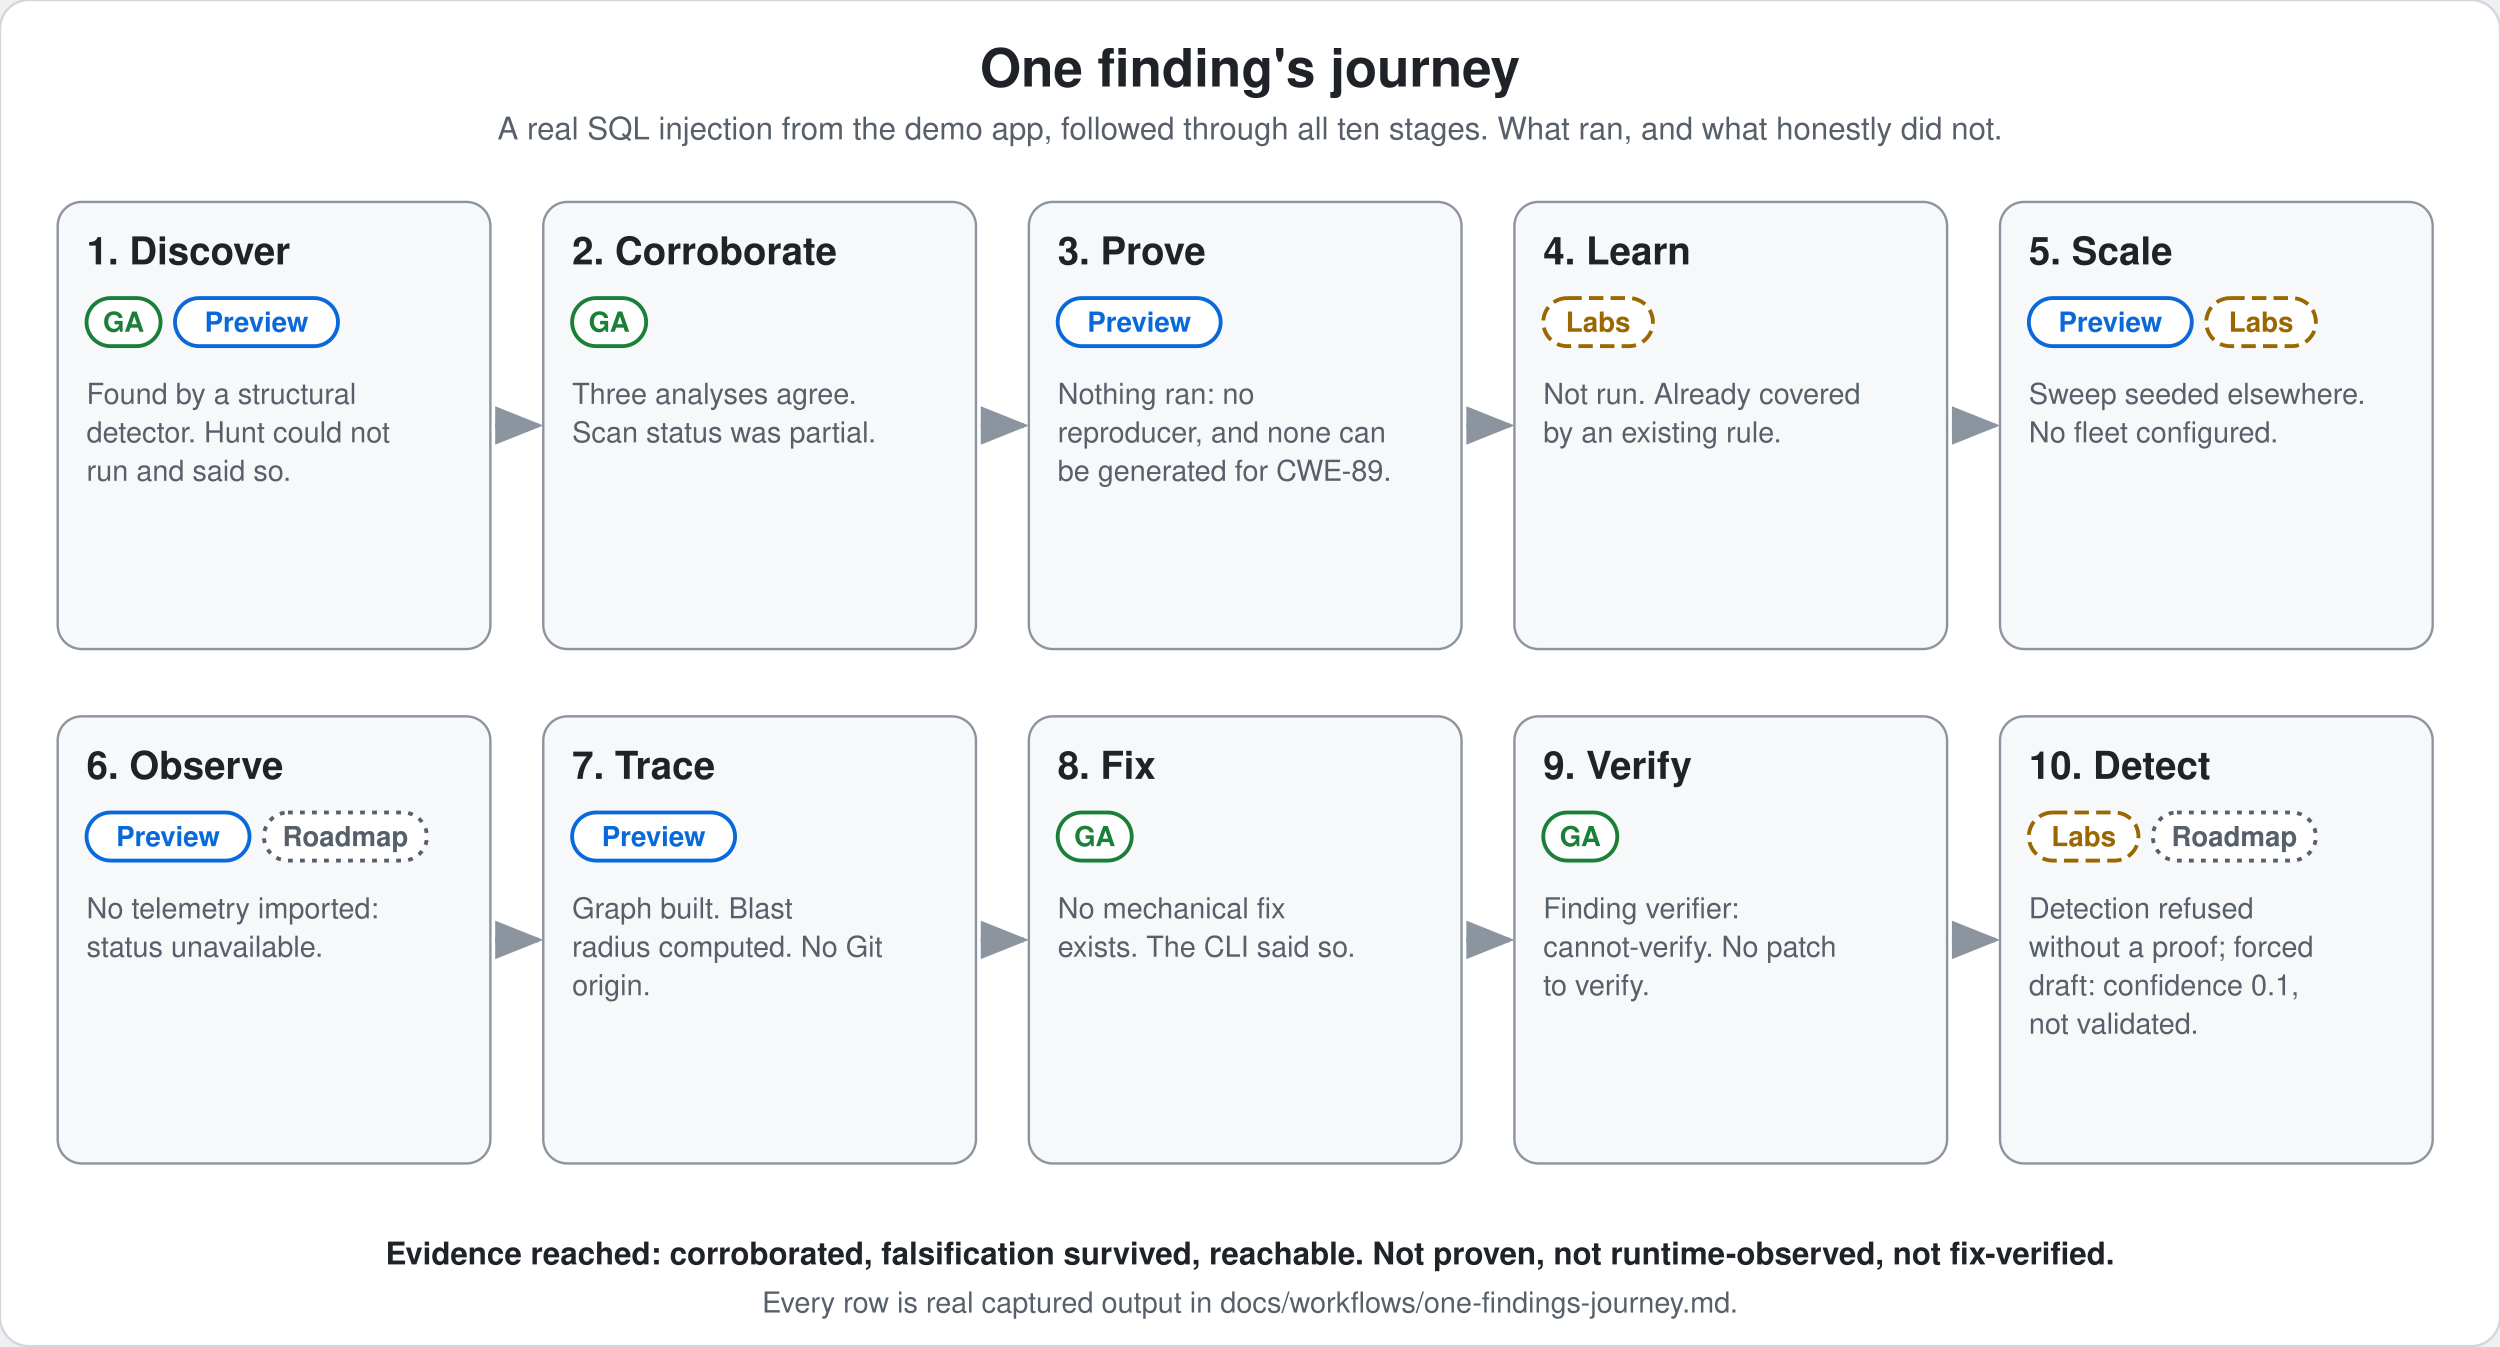
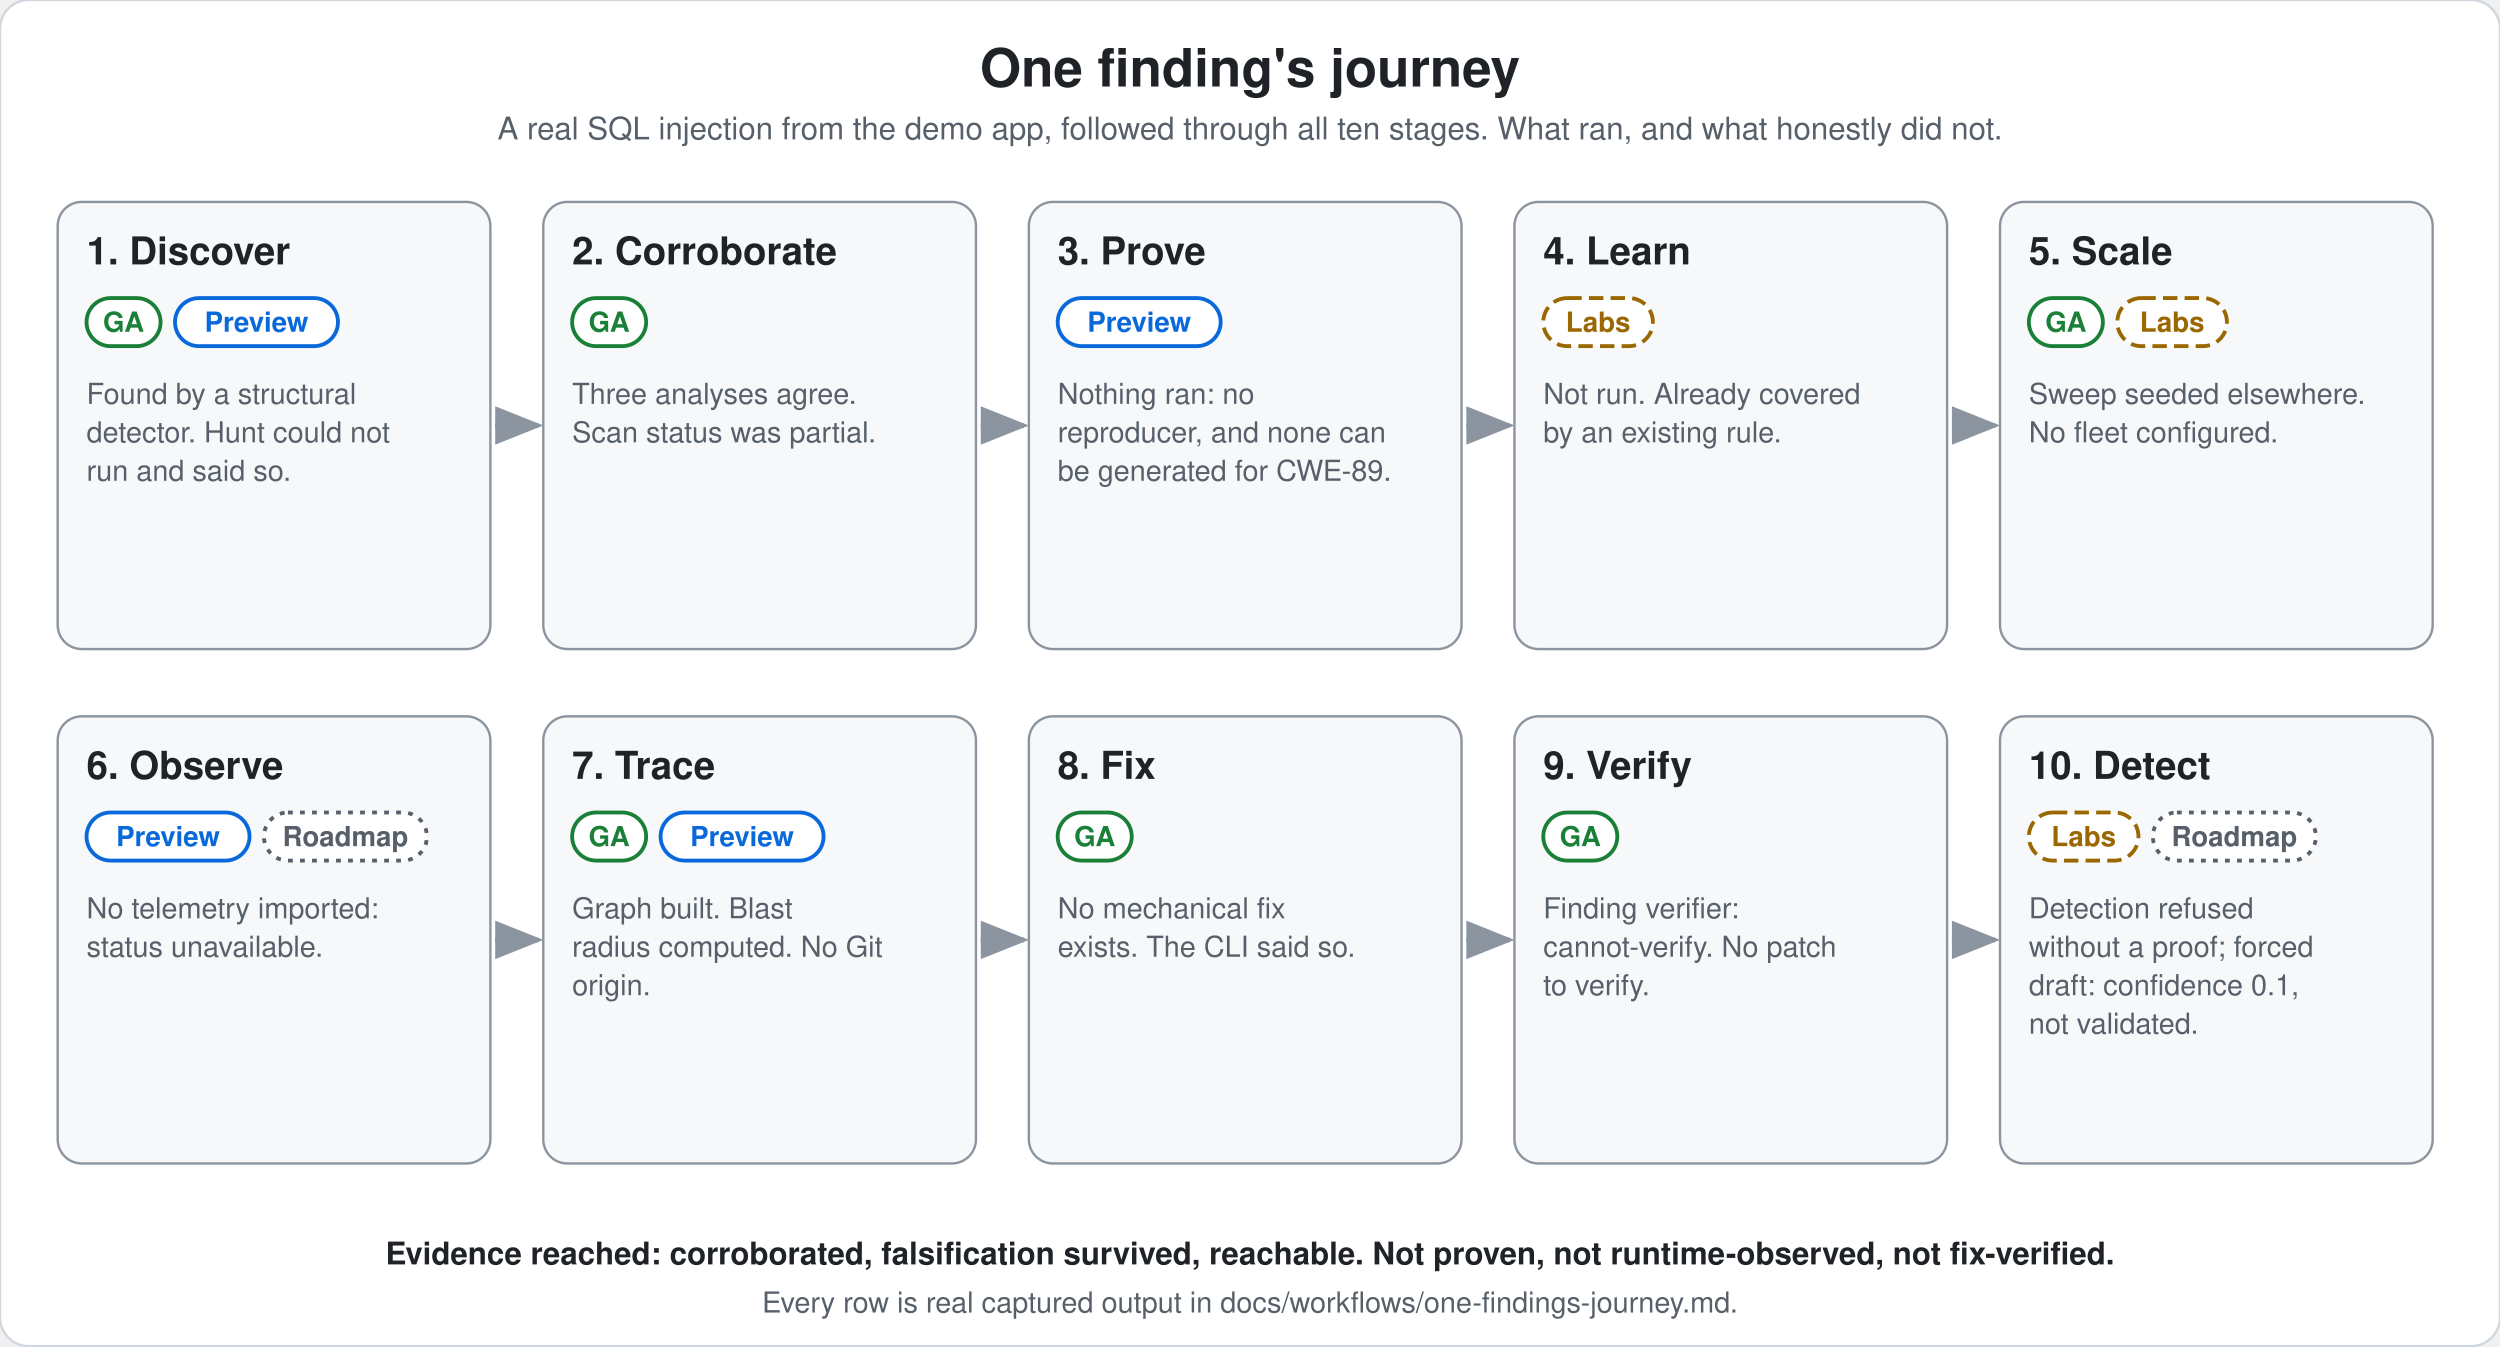
<svg xmlns="http://www.w3.org/2000/svg" viewBox="0 0 1040 560" width="1040" height="560" role="img" aria-labelledby="t d">
  <rect width="1040" height="560" rx="12" fill="#ffffff" stroke="#d0d7de" />
  <defs>
    <marker id="a" markerWidth="10" markerHeight="8" refX="9" refY="4" orient="auto">
      <path d="M0,0 L10,4 L0,8 z" fill="#8c959f" />
    </marker>
  </defs>
  <text x="520" y="36" font-family="-apple-system, BlinkMacSystemFont, 'Segoe UI', Helvetica, Arial, sans-serif" font-size="22" font-weight="700" fill="#1f2328" text-anchor="middle">One finding's journey</text>
  <text x="520" y="58" font-family="-apple-system, BlinkMacSystemFont, 'Segoe UI', Helvetica, Arial, sans-serif" font-size="13" font-weight="400" fill="#57606a" text-anchor="middle">A real SQL injection from the demo app, followed through all ten stages. What ran, and what honestly did not.</text>
  <rect x="24" y="84" width="180" height="186" rx="10" fill="#f6f8fa" stroke="#8c959f" />
  <text x="36" y="110" font-family="-apple-system, BlinkMacSystemFont, 'Segoe UI', Helvetica, Arial, sans-serif" font-size="16" font-weight="700" fill="#1f2328" text-anchor="start">1. Discover</text>
  <rect x="36" y="124" width="30.8" height="20" rx="10" fill="#ffffff" stroke="#1a7f37" stroke-width="1.6" />
  <text x="51.4" y="138" font-family="-apple-system, BlinkMacSystemFont, 'Segoe UI', Helvetica, Arial, sans-serif" font-size="11.5" font-weight="700" fill="#1a7f37" text-anchor="middle">GA</text>
  <rect x="72.8" y="124" width="67.8" height="20" rx="10" fill="#ffffff" stroke="#0969da" stroke-width="1.6" />
  <text x="106.7" y="138" font-family="-apple-system, BlinkMacSystemFont, 'Segoe UI', Helvetica, Arial, sans-serif" font-size="11.5" font-weight="700" fill="#0969da" text-anchor="middle">Preview</text>
  <text x="36" y="168" font-family="-apple-system, BlinkMacSystemFont, 'Segoe UI', Helvetica, Arial, sans-serif" font-size="12" font-weight="400" fill="#57606a" text-anchor="start">Found by a structural</text>
  <text x="36" y="184" font-family="-apple-system, BlinkMacSystemFont, 'Segoe UI', Helvetica, Arial, sans-serif" font-size="12" font-weight="400" fill="#57606a" text-anchor="start">detector. Hunt could not</text>
  <text x="36" y="200" font-family="-apple-system, BlinkMacSystemFont, 'Segoe UI', Helvetica, Arial, sans-serif" font-size="12" font-weight="400" fill="#57606a" text-anchor="start">run and said so.</text>
  <line x1="206" y1="177" x2="224" y2="177" stroke="#8c959f" stroke-width="2" marker-end="url(#a)" />
  <rect x="226" y="84" width="180" height="186" rx="10" fill="#f6f8fa" stroke="#8c959f" />
  <text x="238" y="110" font-family="-apple-system, BlinkMacSystemFont, 'Segoe UI', Helvetica, Arial, sans-serif" font-size="16" font-weight="700" fill="#1f2328" text-anchor="start">2. Corroborate</text>
  <rect x="238" y="124" width="30.8" height="20" rx="10" fill="#ffffff" stroke="#1a7f37" stroke-width="1.6" />
  <text x="253.4" y="138" font-family="-apple-system, BlinkMacSystemFont, 'Segoe UI', Helvetica, Arial, sans-serif" font-size="11.5" font-weight="700" fill="#1a7f37" text-anchor="middle">GA</text>
  <text x="238" y="168" font-family="-apple-system, BlinkMacSystemFont, 'Segoe UI', Helvetica, Arial, sans-serif" font-size="12" font-weight="400" fill="#57606a" text-anchor="start">Three analyses agree.</text>
  <text x="238" y="184" font-family="-apple-system, BlinkMacSystemFont, 'Segoe UI', Helvetica, Arial, sans-serif" font-size="12" font-weight="400" fill="#57606a" text-anchor="start">Scan status was partial.</text>
  <line x1="408" y1="177" x2="426" y2="177" stroke="#8c959f" stroke-width="2" marker-end="url(#a)" />
  <rect x="428" y="84" width="180" height="186" rx="10" fill="#f6f8fa" stroke="#8c959f" />
  <text x="440" y="110" font-family="-apple-system, BlinkMacSystemFont, 'Segoe UI', Helvetica, Arial, sans-serif" font-size="16" font-weight="700" fill="#1f2328" text-anchor="start">3. Prove</text>
  <rect x="440" y="124" width="67.8" height="20" rx="10" fill="#ffffff" stroke="#0969da" stroke-width="1.6" />
  <text x="473.9" y="138" font-family="-apple-system, BlinkMacSystemFont, 'Segoe UI', Helvetica, Arial, sans-serif" font-size="11.5" font-weight="700" fill="#0969da" text-anchor="middle">Preview</text>
  <text x="440" y="168" font-family="-apple-system, BlinkMacSystemFont, 'Segoe UI', Helvetica, Arial, sans-serif" font-size="12" font-weight="400" fill="#57606a" text-anchor="start">Nothing ran: no</text>
  <text x="440" y="184" font-family="-apple-system, BlinkMacSystemFont, 'Segoe UI', Helvetica, Arial, sans-serif" font-size="12" font-weight="400" fill="#57606a" text-anchor="start">reproducer, and none can</text>
  <text x="440" y="200" font-family="-apple-system, BlinkMacSystemFont, 'Segoe UI', Helvetica, Arial, sans-serif" font-size="12" font-weight="400" fill="#57606a" text-anchor="start">be generated for CWE-89.</text>
  <line x1="610" y1="177" x2="628" y2="177" stroke="#8c959f" stroke-width="2" marker-end="url(#a)" />
  <rect x="630" y="84" width="180" height="186" rx="10" fill="#f6f8fa" stroke="#8c959f" />
  <text x="642" y="110" font-family="-apple-system, BlinkMacSystemFont, 'Segoe UI', Helvetica, Arial, sans-serif" font-size="16" font-weight="700" fill="#1f2328" text-anchor="start">4. Learn</text>
  <rect x="642" y="124" width="45.6" height="20" rx="10" fill="#ffffff" stroke="#9a6700" stroke-width="1.6" stroke-dasharray="6 3" />
  <text x="664.8" y="138" font-family="-apple-system, BlinkMacSystemFont, 'Segoe UI', Helvetica, Arial, sans-serif" font-size="11.5" font-weight="700" fill="#9a6700" text-anchor="middle">Labs</text>
  <text x="642" y="168" font-family="-apple-system, BlinkMacSystemFont, 'Segoe UI', Helvetica, Arial, sans-serif" font-size="12" font-weight="400" fill="#57606a" text-anchor="start">Not run. Already covered</text>
  <text x="642" y="184" font-family="-apple-system, BlinkMacSystemFont, 'Segoe UI', Helvetica, Arial, sans-serif" font-size="12" font-weight="400" fill="#57606a" text-anchor="start">by an existing rule.</text>
  <line x1="812" y1="177" x2="830" y2="177" stroke="#8c959f" stroke-width="2" marker-end="url(#a)" />
  <rect x="832" y="84" width="180" height="186" rx="10" fill="#f6f8fa" stroke="#8c959f" />
  <text x="844" y="110" font-family="-apple-system, BlinkMacSystemFont, 'Segoe UI', Helvetica, Arial, sans-serif" font-size="16" font-weight="700" fill="#1f2328" text-anchor="start">5. Scale</text>
-   <rect x="844" y="124" width="67.8" height="20" rx="10" fill="#ffffff" stroke="#0969da" stroke-width="1.6" />
-   <text x="877.9" y="138" font-family="-apple-system, BlinkMacSystemFont, 'Segoe UI', Helvetica, Arial, sans-serif" font-size="11.5" font-weight="700" fill="#0969da" text-anchor="middle">Preview</text>
-   <rect x="917.8" y="124" width="45.6" height="20" rx="10" fill="#ffffff" stroke="#9a6700" stroke-width="1.6" stroke-dasharray="6 3" />
-   <text x="940.6" y="138" font-family="-apple-system, BlinkMacSystemFont, 'Segoe UI', Helvetica, Arial, sans-serif" font-size="11.5" font-weight="700" fill="#9a6700" text-anchor="middle">Labs</text>
+   <rect x="844" y="124" width="30.8" height="20" rx="10" fill="#ffffff" stroke="#1a7f37" stroke-width="1.6" />
+   <text x="859.4" y="138" font-family="-apple-system, BlinkMacSystemFont, 'Segoe UI', Helvetica, Arial, sans-serif" font-size="11.5" font-weight="700" fill="#1a7f37" text-anchor="middle">GA</text>
+   <rect x="880.8" y="124" width="45.6" height="20" rx="10" fill="#ffffff" stroke="#9a6700" stroke-width="1.6" stroke-dasharray="6 3" />
+   <text x="903.6" y="138" font-family="-apple-system, BlinkMacSystemFont, 'Segoe UI', Helvetica, Arial, sans-serif" font-size="11.5" font-weight="700" fill="#9a6700" text-anchor="middle">Labs</text>
  <text x="844" y="168" font-family="-apple-system, BlinkMacSystemFont, 'Segoe UI', Helvetica, Arial, sans-serif" font-size="12" font-weight="400" fill="#57606a" text-anchor="start">Sweep seeded elsewhere.</text>
  <text x="844" y="184" font-family="-apple-system, BlinkMacSystemFont, 'Segoe UI', Helvetica, Arial, sans-serif" font-size="12" font-weight="400" fill="#57606a" text-anchor="start">No fleet configured.</text>
  <rect x="24" y="298" width="180" height="186" rx="10" fill="#f6f8fa" stroke="#8c959f" />
  <text x="36" y="324" font-family="-apple-system, BlinkMacSystemFont, 'Segoe UI', Helvetica, Arial, sans-serif" font-size="16" font-weight="700" fill="#1f2328" text-anchor="start">6. Observe</text>
  <rect x="36" y="338" width="67.8" height="20" rx="10" fill="#ffffff" stroke="#0969da" stroke-width="1.6" />
  <text x="69.9" y="352" font-family="-apple-system, BlinkMacSystemFont, 'Segoe UI', Helvetica, Arial, sans-serif" font-size="11.5" font-weight="700" fill="#0969da" text-anchor="middle">Preview</text>
  <rect x="109.8" y="338" width="67.8" height="20" rx="10" fill="#ffffff" stroke="#57606a" stroke-width="1.6" stroke-dasharray="2 3" />
  <text x="143.7" y="352" font-family="-apple-system, BlinkMacSystemFont, 'Segoe UI', Helvetica, Arial, sans-serif" font-size="11.5" font-weight="700" fill="#57606a" text-anchor="middle">Roadmap</text>
  <text x="36" y="382" font-family="-apple-system, BlinkMacSystemFont, 'Segoe UI', Helvetica, Arial, sans-serif" font-size="12" font-weight="400" fill="#57606a" text-anchor="start">No telemetry imported:</text>
  <text x="36" y="398" font-family="-apple-system, BlinkMacSystemFont, 'Segoe UI', Helvetica, Arial, sans-serif" font-size="12" font-weight="400" fill="#57606a" text-anchor="start">status unavailable.</text>
  <line x1="206" y1="391" x2="224" y2="391" stroke="#8c959f" stroke-width="2" marker-end="url(#a)" />
  <rect x="226" y="298" width="180" height="186" rx="10" fill="#f6f8fa" stroke="#8c959f" />
  <text x="238" y="324" font-family="-apple-system, BlinkMacSystemFont, 'Segoe UI', Helvetica, Arial, sans-serif" font-size="16" font-weight="700" fill="#1f2328" text-anchor="start">7. Trace</text>
-   <rect x="238" y="338" width="67.8" height="20" rx="10" fill="#ffffff" stroke="#0969da" stroke-width="1.6" />
-   <text x="271.9" y="352" font-family="-apple-system, BlinkMacSystemFont, 'Segoe UI', Helvetica, Arial, sans-serif" font-size="11.5" font-weight="700" fill="#0969da" text-anchor="middle">Preview</text>
+   <rect x="238.0" y="338" width="30.8" height="20" rx="10" fill="#ffffff" stroke="#1a7f37" stroke-width="1.6" />
+   <text x="253.4" y="352" font-family="-apple-system, BlinkMacSystemFont, 'Segoe UI', Helvetica, Arial, sans-serif" font-size="11.5" font-weight="700" fill="#1a7f37" text-anchor="middle">GA</text>
+   <rect x="274.8" y="338" width="67.8" height="20" rx="10" fill="#ffffff" stroke="#0969da" stroke-width="1.6" />
+   <text x="308.7" y="352" font-family="-apple-system, BlinkMacSystemFont, 'Segoe UI', Helvetica, Arial, sans-serif" font-size="11.5" font-weight="700" fill="#0969da" text-anchor="middle">Preview</text>
  <text x="238" y="382" font-family="-apple-system, BlinkMacSystemFont, 'Segoe UI', Helvetica, Arial, sans-serif" font-size="12" font-weight="400" fill="#57606a" text-anchor="start">Graph built. Blast</text>
  <text x="238" y="398" font-family="-apple-system, BlinkMacSystemFont, 'Segoe UI', Helvetica, Arial, sans-serif" font-size="12" font-weight="400" fill="#57606a" text-anchor="start">radius computed. No Git</text>
  <text x="238" y="414" font-family="-apple-system, BlinkMacSystemFont, 'Segoe UI', Helvetica, Arial, sans-serif" font-size="12" font-weight="400" fill="#57606a" text-anchor="start">origin.</text>
  <line x1="408" y1="391" x2="426" y2="391" stroke="#8c959f" stroke-width="2" marker-end="url(#a)" />
  <rect x="428" y="298" width="180" height="186" rx="10" fill="#f6f8fa" stroke="#8c959f" />
  <text x="440" y="324" font-family="-apple-system, BlinkMacSystemFont, 'Segoe UI', Helvetica, Arial, sans-serif" font-size="16" font-weight="700" fill="#1f2328" text-anchor="start">8. Fix</text>
  <rect x="440" y="338" width="30.8" height="20" rx="10" fill="#ffffff" stroke="#1a7f37" stroke-width="1.6" />
  <text x="455.4" y="352" font-family="-apple-system, BlinkMacSystemFont, 'Segoe UI', Helvetica, Arial, sans-serif" font-size="11.5" font-weight="700" fill="#1a7f37" text-anchor="middle">GA</text>
  <text x="440" y="382" font-family="-apple-system, BlinkMacSystemFont, 'Segoe UI', Helvetica, Arial, sans-serif" font-size="12" font-weight="400" fill="#57606a" text-anchor="start">No mechanical fix</text>
  <text x="440" y="398" font-family="-apple-system, BlinkMacSystemFont, 'Segoe UI', Helvetica, Arial, sans-serif" font-size="12" font-weight="400" fill="#57606a" text-anchor="start">exists. The CLI said so.</text>
  <line x1="610" y1="391" x2="628" y2="391" stroke="#8c959f" stroke-width="2" marker-end="url(#a)" />
  <rect x="630" y="298" width="180" height="186" rx="10" fill="#f6f8fa" stroke="#8c959f" />
  <text x="642" y="324" font-family="-apple-system, BlinkMacSystemFont, 'Segoe UI', Helvetica, Arial, sans-serif" font-size="16" font-weight="700" fill="#1f2328" text-anchor="start">9. Verify</text>
  <rect x="642" y="338" width="30.8" height="20" rx="10" fill="#ffffff" stroke="#1a7f37" stroke-width="1.6" />
  <text x="657.4" y="352" font-family="-apple-system, BlinkMacSystemFont, 'Segoe UI', Helvetica, Arial, sans-serif" font-size="11.5" font-weight="700" fill="#1a7f37" text-anchor="middle">GA</text>
  <text x="642" y="382" font-family="-apple-system, BlinkMacSystemFont, 'Segoe UI', Helvetica, Arial, sans-serif" font-size="12" font-weight="400" fill="#57606a" text-anchor="start">Finding verifier:</text>
  <text x="642" y="398" font-family="-apple-system, BlinkMacSystemFont, 'Segoe UI', Helvetica, Arial, sans-serif" font-size="12" font-weight="400" fill="#57606a" text-anchor="start">cannot-verify. No patch</text>
  <text x="642" y="414" font-family="-apple-system, BlinkMacSystemFont, 'Segoe UI', Helvetica, Arial, sans-serif" font-size="12" font-weight="400" fill="#57606a" text-anchor="start">to verify.</text>
  <line x1="812" y1="391" x2="830" y2="391" stroke="#8c959f" stroke-width="2" marker-end="url(#a)" />
  <rect x="832" y="298" width="180" height="186" rx="10" fill="#f6f8fa" stroke="#8c959f" />
  <text x="844" y="324" font-family="-apple-system, BlinkMacSystemFont, 'Segoe UI', Helvetica, Arial, sans-serif" font-size="16" font-weight="700" fill="#1f2328" text-anchor="start">10. Detect</text>
  <rect x="844" y="338" width="45.6" height="20" rx="10" fill="#ffffff" stroke="#9a6700" stroke-width="1.6" stroke-dasharray="6 3" />
  <text x="866.8" y="352" font-family="-apple-system, BlinkMacSystemFont, 'Segoe UI', Helvetica, Arial, sans-serif" font-size="11.5" font-weight="700" fill="#9a6700" text-anchor="middle">Labs</text>
  <rect x="895.6" y="338" width="67.8" height="20" rx="10" fill="#ffffff" stroke="#57606a" stroke-width="1.6" stroke-dasharray="2 3" />
  <text x="929.5" y="352" font-family="-apple-system, BlinkMacSystemFont, 'Segoe UI', Helvetica, Arial, sans-serif" font-size="11.5" font-weight="700" fill="#57606a" text-anchor="middle">Roadmap</text>
  <text x="844" y="382" font-family="-apple-system, BlinkMacSystemFont, 'Segoe UI', Helvetica, Arial, sans-serif" font-size="12" font-weight="400" fill="#57606a" text-anchor="start">Detection refused</text>
  <text x="844" y="398" font-family="-apple-system, BlinkMacSystemFont, 'Segoe UI', Helvetica, Arial, sans-serif" font-size="12" font-weight="400" fill="#57606a" text-anchor="start">without a proof; forced</text>
  <text x="844" y="414" font-family="-apple-system, BlinkMacSystemFont, 'Segoe UI', Helvetica, Arial, sans-serif" font-size="12" font-weight="400" fill="#57606a" text-anchor="start">draft: confidence 0.1,</text>
  <text x="844" y="430" font-family="-apple-system, BlinkMacSystemFont, 'Segoe UI', Helvetica, Arial, sans-serif" font-size="12" font-weight="400" fill="#57606a" text-anchor="start">not validated.</text>
  <text x="520" y="526" font-family="-apple-system, BlinkMacSystemFont, 'Segoe UI', Helvetica, Arial, sans-serif" font-size="13" font-weight="600" fill="#1f2328" text-anchor="middle">Evidence reached: corroborated, falsification survived, reachable. Not proven, not runtime-observed, not fix-verified.</text>
  <text x="520" y="546" font-family="-apple-system, BlinkMacSystemFont, 'Segoe UI', Helvetica, Arial, sans-serif" font-size="12" font-weight="400" fill="#57606a" text-anchor="middle">Every row is real captured output in docs/workflows/one-findings-journey.md.</text>
</svg>
